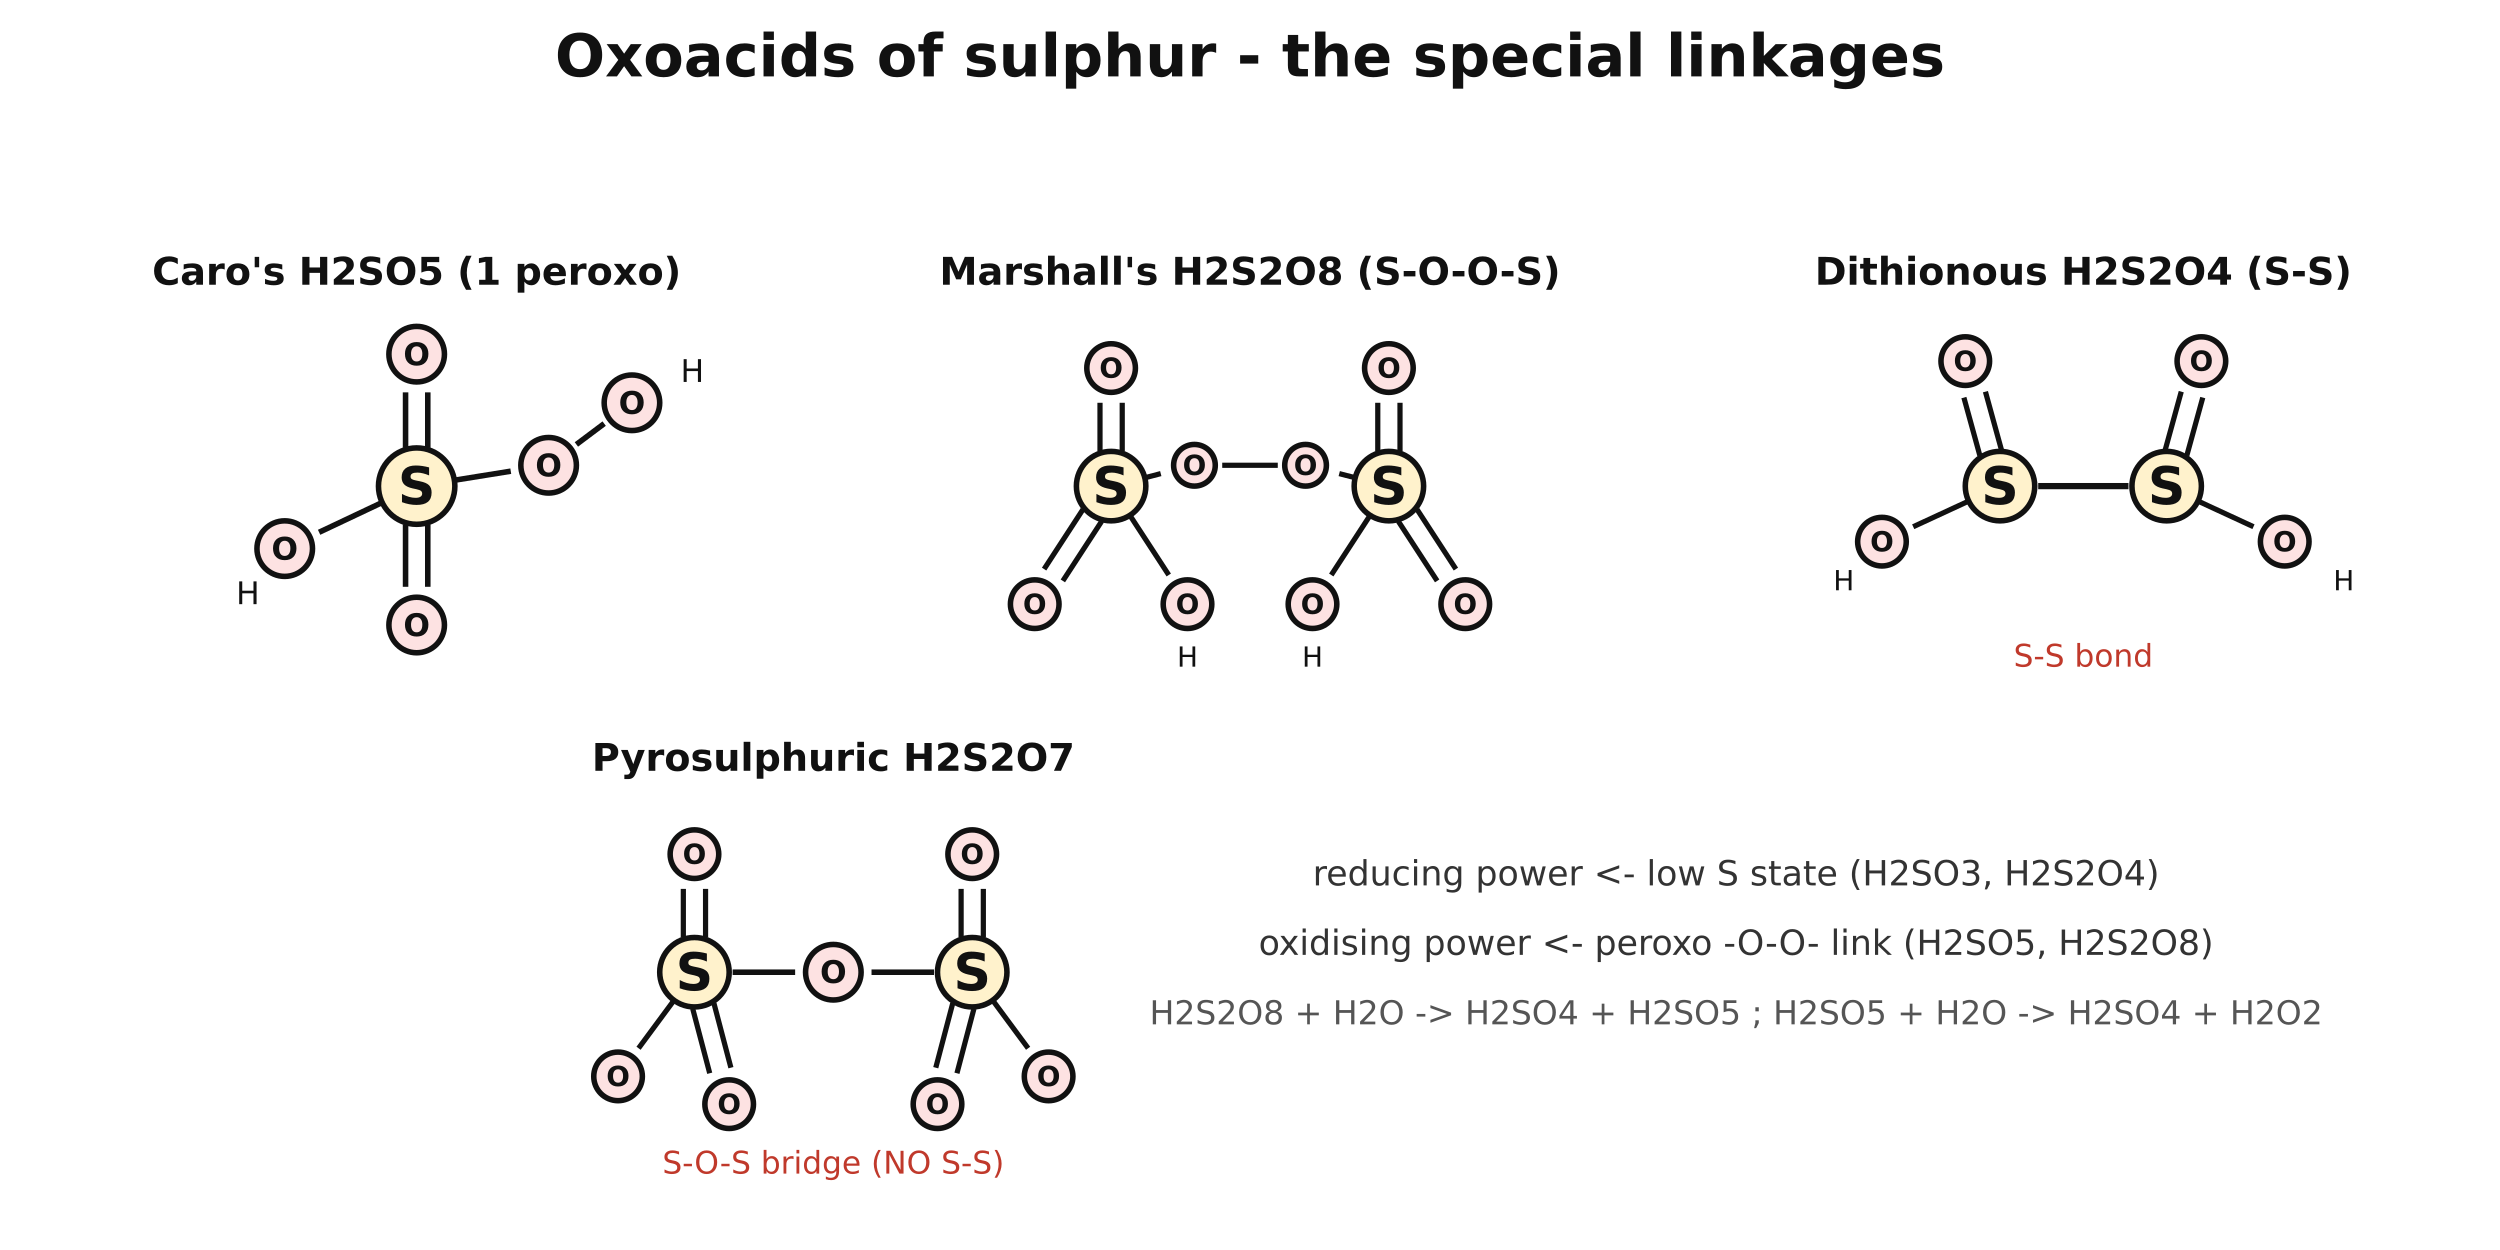
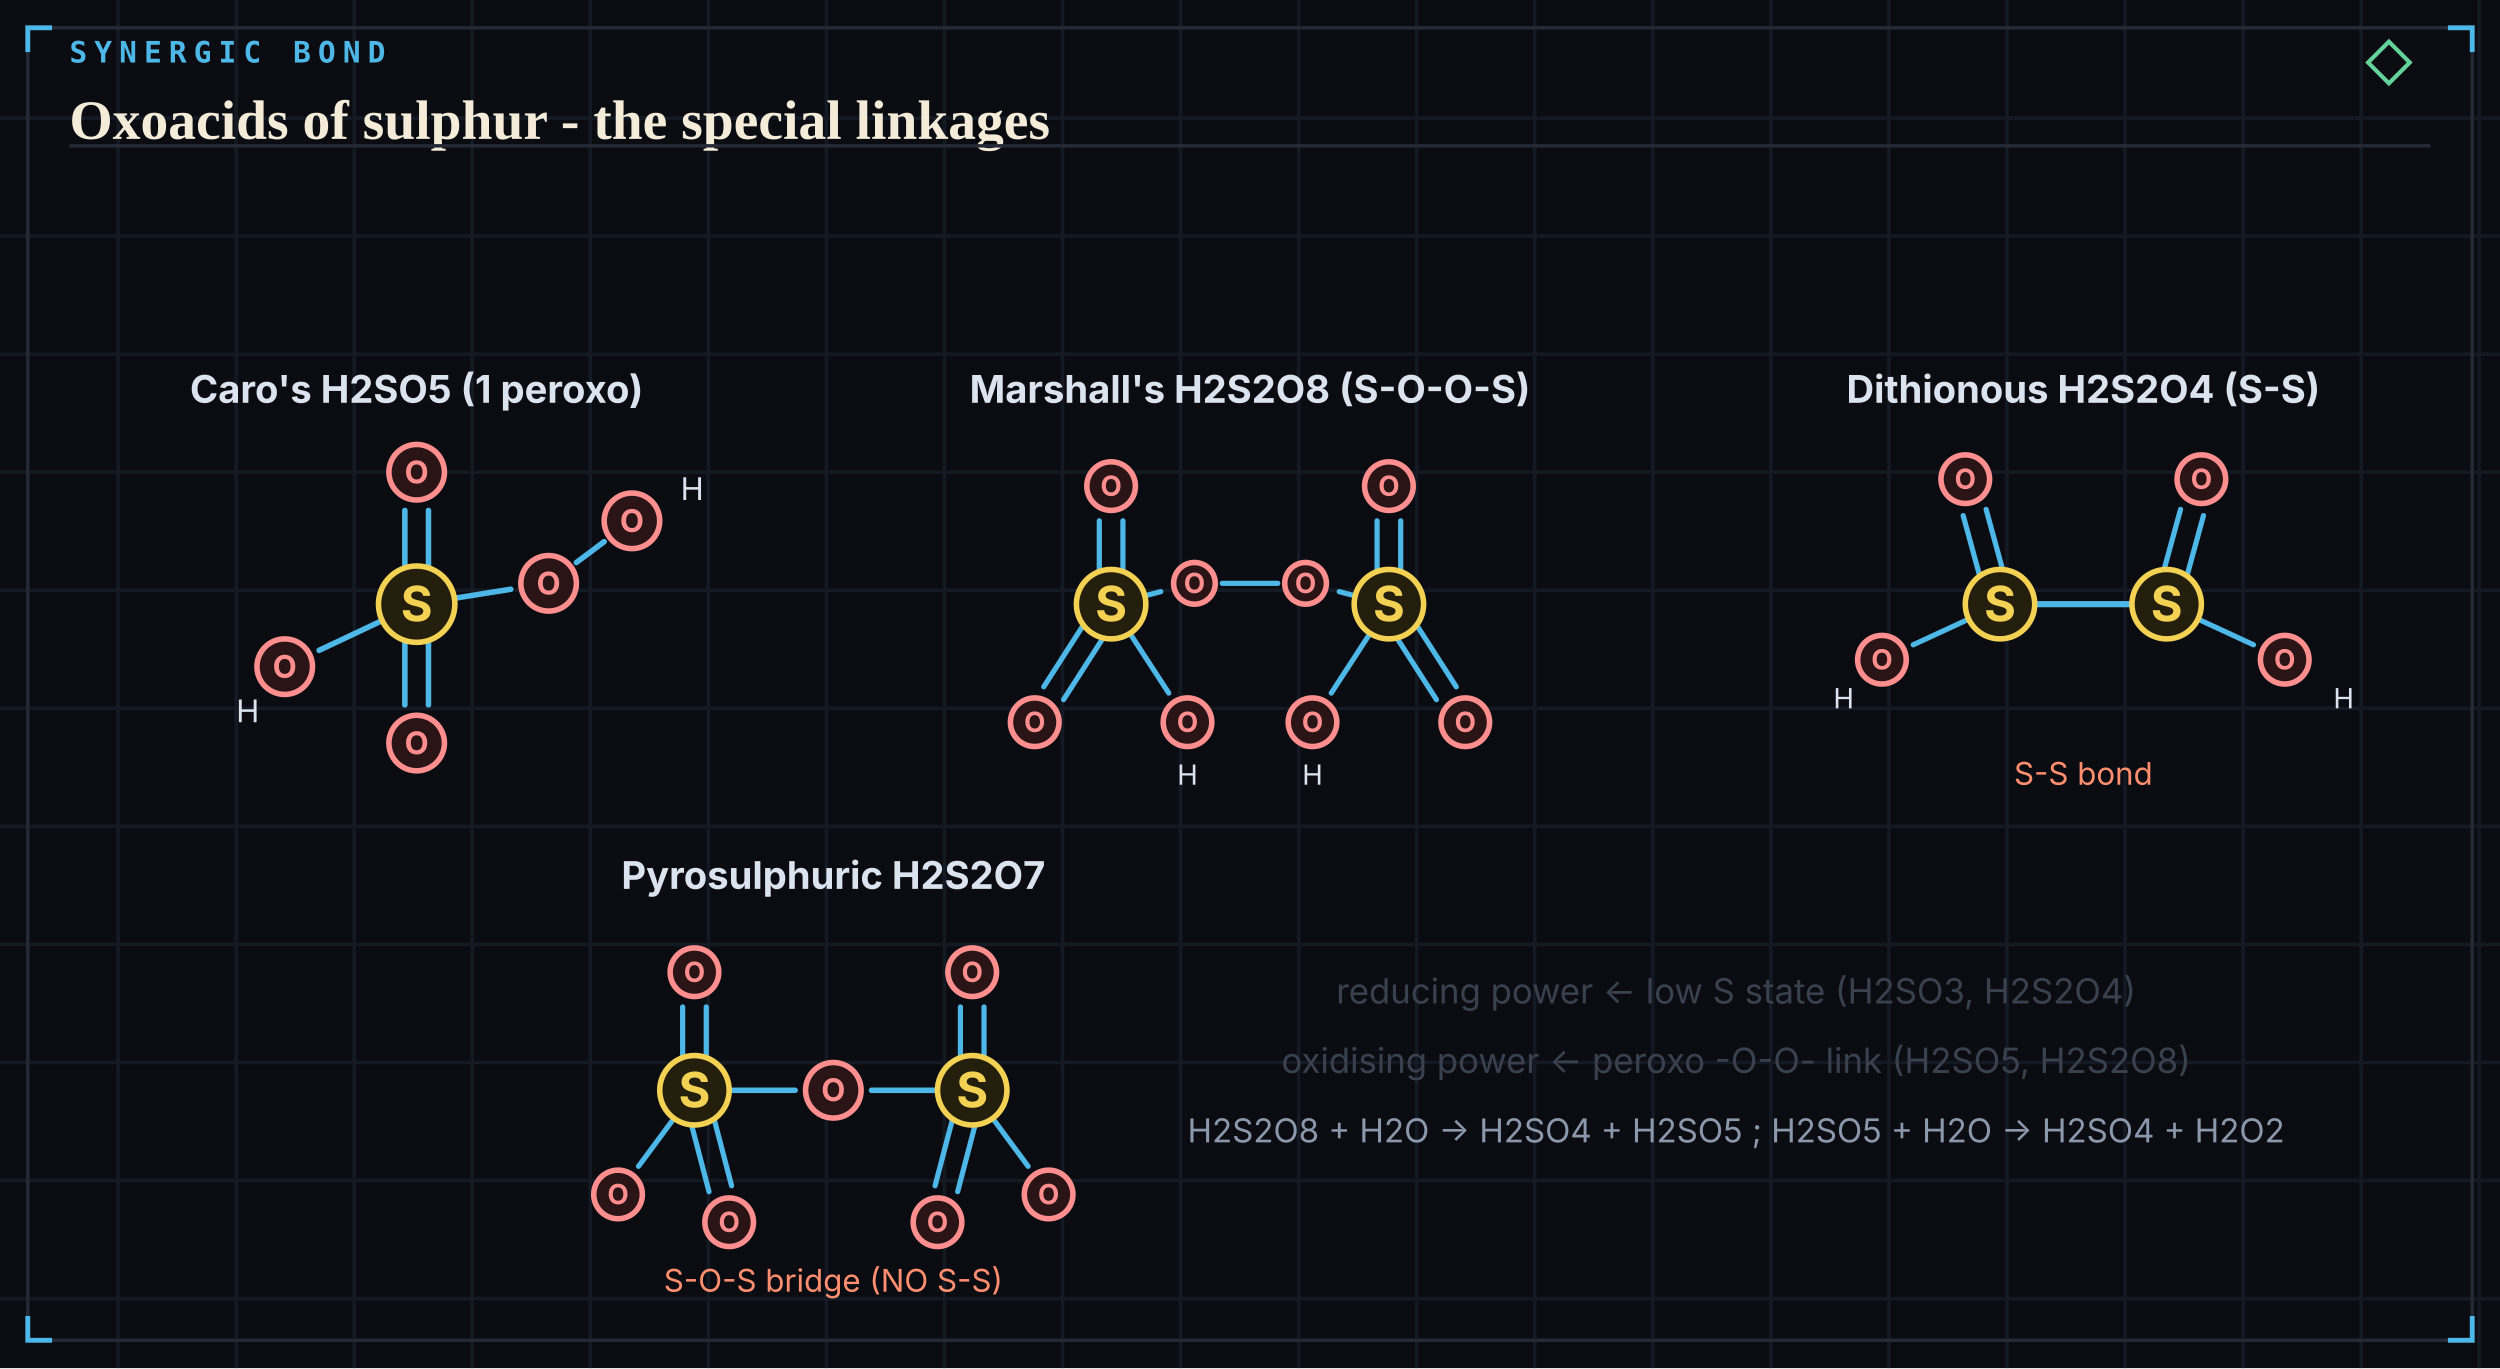
- <svg xmlns="http://www.w3.org/2000/svg" width="720" height="360" viewBox="0 0 720 360" font-family="DejaVu Sans, Arial, sans-serif">
-   <rect x="0" y="0" width="720" height="360" fill="white" />
-   <text x="360.0" y="22.0" font-family="DejaVu Sans, Arial, sans-serif" font-size="17" font-weight="bold" fill="#111" text-anchor="middle">Oxoacids of sulphur  -  the special linkages</text>
-   <text x="120.0" y="82.0" font-family="DejaVu Sans, Arial, sans-serif" font-size="11" font-weight="bold" fill="#111" text-anchor="middle">Caro's  H2SO5  (1 peroxo)</text>
-   <line x1="116.8" y1="129.0" x2="116.8" y2="113.0" stroke="#111" stroke-width="1.6" />
-   <line x1="123.2" y1="129.0" x2="123.2" y2="113.0" stroke="#111" stroke-width="1.6" />
-   <circle cx="120.0" cy="102.0" r="8" fill="#fde2e2" stroke="#111" stroke-width="1.6" />
-   <text x="120.0" y="105.2" font-family="DejaVu Sans, Arial, sans-serif" font-size="9" font-weight="bold" fill="#111" text-anchor="middle">O</text>
-   <line x1="110.1" y1="144.7" x2="91.9" y2="153.3" stroke="#111" stroke-width="1.6" />
-   <circle cx="82.0" cy="158.0" r="8" fill="#fde2e2" stroke="#111" stroke-width="1.6" />
-   <text x="82.0" y="161.2" font-family="DejaVu Sans, Arial, sans-serif" font-size="9" font-weight="bold" fill="#111" text-anchor="middle">O</text>
-   <text x="68.0" y="174.0" font-family="DejaVu Sans, Arial, sans-serif" font-size="9" font-weight="normal" fill="#111" text-anchor="start">H</text>
-   <line x1="123.2" y1="151.0" x2="123.2" y2="169.0" stroke="#111" stroke-width="1.6" />
-   <line x1="116.8" y1="151.0" x2="116.8" y2="169.0" stroke="#111" stroke-width="1.6" />
-   <circle cx="120.0" cy="180.0" r="8" fill="#fde2e2" stroke="#111" stroke-width="1.6" />
-   <text x="120.0" y="183.2" font-family="DejaVu Sans, Arial, sans-serif" font-size="9" font-weight="bold" fill="#111" text-anchor="middle">O</text>
-   <line x1="130.9" y1="138.3" x2="147.1" y2="135.7" stroke="#111" stroke-width="1.6" />
-   <circle cx="158.0" cy="134.0" r="8" fill="#fde2e2" stroke="#111" stroke-width="1.6" />
-   <text x="158.0" y="137.2" font-family="DejaVu Sans, Arial, sans-serif" font-size="9" font-weight="bold" fill="#111" text-anchor="middle">O</text>
-   <line x1="166.0" y1="128.0" x2="174.0" y2="122.0" stroke="#111" stroke-width="1.6" />
-   <circle cx="182.0" cy="116.0" r="8" fill="#fde2e2" stroke="#111" stroke-width="1.6" />
-   <text x="182.0" y="119.2" font-family="DejaVu Sans, Arial, sans-serif" font-size="9" font-weight="bold" fill="#111" text-anchor="middle">O</text>
-   <text x="196.0" y="110.0" font-family="DejaVu Sans, Arial, sans-serif" font-size="9" font-weight="normal" fill="#111" text-anchor="start">H</text>
-   <circle cx="120.0" cy="140.0" r="11" fill="#fff2cc" stroke="#111" stroke-width="1.6" />
-   <text x="120.0" y="145.2" font-family="DejaVu Sans, Arial, sans-serif" font-size="15" font-weight="bold" fill="#111" text-anchor="middle">S</text>
-   <text x="360.0" y="82.0" font-family="DejaVu Sans, Arial, sans-serif" font-size="11" font-weight="bold" fill="#111" text-anchor="middle">Marshall's  H2S2O8  (S-O-O-S)</text>
-   <line x1="316.8" y1="130.0" x2="316.8" y2="116.0" stroke="#111" stroke-width="1.5" />
-   <line x1="323.2" y1="130.0" x2="323.2" y2="116.0" stroke="#111" stroke-width="1.5" />
-   <circle cx="320.0" cy="106.0" r="7" fill="#fde2e2" stroke="#111" stroke-width="1.6" />
-   <text x="320.0" y="108.8" font-family="DejaVu Sans, Arial, sans-serif" font-size="8" font-weight="bold" fill="#111" text-anchor="middle">O</text>
-   <line x1="317.3" y1="150.1" x2="306.1" y2="167.3" stroke="#111" stroke-width="1.5" />
-   <line x1="311.9" y1="146.7" x2="300.7" y2="163.9" stroke="#111" stroke-width="1.5" />
-   <circle cx="298.0" cy="174.0" r="7" fill="#fde2e2" stroke="#111" stroke-width="1.6" />
-   <text x="298.0" y="176.8" font-family="DejaVu Sans, Arial, sans-serif" font-size="8" font-weight="bold" fill="#111" text-anchor="middle">O</text>
-   <line x1="325.4" y1="148.4" x2="336.6" y2="165.6" stroke="#111" stroke-width="1.5" />
-   <circle cx="342.0" cy="174.0" r="7" fill="#fde2e2" stroke="#111" stroke-width="1.6" />
-   <text x="342.0" y="176.8" font-family="DejaVu Sans, Arial, sans-serif" font-size="8" font-weight="bold" fill="#111" text-anchor="middle">O</text>
-   <text x="342.0" y="192.0" font-family="DejaVu Sans, Arial, sans-serif" font-size="8" font-weight="normal" fill="#111" text-anchor="middle">H</text>
-   <line x1="396.8" y1="130.0" x2="396.8" y2="116.0" stroke="#111" stroke-width="1.5" />
-   <line x1="403.2" y1="130.0" x2="403.2" y2="116.0" stroke="#111" stroke-width="1.5" />
-   <circle cx="400.0" cy="106.0" r="7" fill="#fde2e2" stroke="#111" stroke-width="1.6" />
-   <text x="400.0" y="108.8" font-family="DejaVu Sans, Arial, sans-serif" font-size="8" font-weight="bold" fill="#111" text-anchor="middle">O</text>
-   <line x1="408.1" y1="146.7" x2="419.3" y2="163.9" stroke="#111" stroke-width="1.5" />
-   <line x1="402.7" y1="150.1" x2="413.9" y2="167.3" stroke="#111" stroke-width="1.5" />
-   <circle cx="422.0" cy="174.0" r="7" fill="#fde2e2" stroke="#111" stroke-width="1.6" />
-   <text x="422.0" y="176.8" font-family="DejaVu Sans, Arial, sans-serif" font-size="8" font-weight="bold" fill="#111" text-anchor="middle">O</text>
-   <line x1="394.6" y1="148.4" x2="383.4" y2="165.6" stroke="#111" stroke-width="1.5" />
-   <circle cx="378.0" cy="174.0" r="7" fill="#fde2e2" stroke="#111" stroke-width="1.6" />
-   <text x="378.0" y="176.8" font-family="DejaVu Sans, Arial, sans-serif" font-size="8" font-weight="bold" fill="#111" text-anchor="middle">O</text>
-   <text x="378.0" y="192.0" font-family="DejaVu Sans, Arial, sans-serif" font-size="8" font-weight="normal" fill="#111" text-anchor="middle">H</text>
-   <line x1="329.7" y1="137.6" x2="334.3" y2="136.4" stroke="#111" stroke-width="1.5" />
-   <line x1="352.0" y1="134.0" x2="368.0" y2="134.0" stroke="#111" stroke-width="1.5" />
-   <line x1="385.7" y1="136.4" x2="390.3" y2="137.6" stroke="#111" stroke-width="1.5" />
-   <circle cx="344.0" cy="134.0" r="6" fill="#fde2e2" stroke="#111" stroke-width="1.6" />
-   <text x="344.0" y="136.8" font-family="DejaVu Sans, Arial, sans-serif" font-size="8" font-weight="bold" fill="#111" text-anchor="middle">O</text>
-   <circle cx="376.0" cy="134.0" r="6" fill="#fde2e2" stroke="#111" stroke-width="1.6" />
-   <text x="376.0" y="136.8" font-family="DejaVu Sans, Arial, sans-serif" font-size="8" font-weight="bold" fill="#111" text-anchor="middle">O</text>
-   <circle cx="320.0" cy="140.0" r="10" fill="#fff2cc" stroke="#111" stroke-width="1.6" />
-   <text x="320.0" y="145.2" font-family="DejaVu Sans, Arial, sans-serif" font-size="15" font-weight="bold" fill="#111" text-anchor="middle">S</text>
-   <circle cx="400.0" cy="140.0" r="10" fill="#fff2cc" stroke="#111" stroke-width="1.6" />
-   <text x="400.0" y="145.2" font-family="DejaVu Sans, Arial, sans-serif" font-size="15" font-weight="bold" fill="#111" text-anchor="middle">S</text>
-   <text x="600.0" y="82.0" font-family="DejaVu Sans, Arial, sans-serif" font-size="11" font-weight="bold" fill="#111" text-anchor="middle">Dithionous  H2S2O4  (S-S)</text>
-   <line x1="587.0" y1="140.0" x2="613.0" y2="140.0" stroke="#111" stroke-width="1.8" />
-   <line x1="570.2" y1="131.2" x2="565.6" y2="114.5" stroke="#111" stroke-width="1.5" />
-   <line x1="576.4" y1="129.5" x2="571.8" y2="112.8" stroke="#111" stroke-width="1.5" />
-   <circle cx="566.0" cy="104.0" r="7" fill="#fde2e2" stroke="#111" stroke-width="1.6" />
-   <text x="566.0" y="106.8" font-family="DejaVu Sans, Arial, sans-serif" font-size="8" font-weight="bold" fill="#111" text-anchor="middle">O</text>
-   <line x1="567.0" y1="144.3" x2="551.0" y2="151.7" stroke="#111" stroke-width="1.5" />
-   <circle cx="542.0" cy="156.0" r="7" fill="#fde2e2" stroke="#111" stroke-width="1.6" />
-   <text x="542.0" y="158.8" font-family="DejaVu Sans, Arial, sans-serif" font-size="8" font-weight="bold" fill="#111" text-anchor="middle">O</text>
-   <text x="528.0" y="170.0" font-family="DejaVu Sans, Arial, sans-serif" font-size="8" font-weight="normal" fill="#111" text-anchor="start">H</text>
-   <line x1="623.6" y1="129.5" x2="628.2" y2="112.8" stroke="#111" stroke-width="1.5" />
-   <line x1="629.8" y1="131.2" x2="634.4" y2="114.5" stroke="#111" stroke-width="1.5" />
-   <circle cx="634.0" cy="104.0" r="7" fill="#fde2e2" stroke="#111" stroke-width="1.6" />
-   <text x="634.0" y="106.8" font-family="DejaVu Sans, Arial, sans-serif" font-size="8" font-weight="bold" fill="#111" text-anchor="middle">O</text>
-   <line x1="633.0" y1="144.3" x2="649.0" y2="151.7" stroke="#111" stroke-width="1.5" />
-   <circle cx="658.0" cy="156.0" r="7" fill="#fde2e2" stroke="#111" stroke-width="1.6" />
-   <text x="658.0" y="158.8" font-family="DejaVu Sans, Arial, sans-serif" font-size="8" font-weight="bold" fill="#111" text-anchor="middle">O</text>
-   <text x="672.0" y="170.0" font-family="DejaVu Sans, Arial, sans-serif" font-size="8" font-weight="normal" fill="#111" text-anchor="start">H</text>
-   <circle cx="576.0" cy="140.0" r="10" fill="#fff2cc" stroke="#111" stroke-width="1.6" />
-   <text x="576.0" y="145.2" font-family="DejaVu Sans, Arial, sans-serif" font-size="15" font-weight="bold" fill="#111" text-anchor="middle">S</text>
-   <circle cx="624.0" cy="140.0" r="10" fill="#fff2cc" stroke="#111" stroke-width="1.6" />
-   <text x="624.0" y="145.2" font-family="DejaVu Sans, Arial, sans-serif" font-size="15" font-weight="bold" fill="#111" text-anchor="middle">S</text>
-   <text x="600.0" y="192.0" font-family="DejaVu Sans, Arial, sans-serif" font-size="9" font-weight="normal" fill="#c0392b" text-anchor="middle">S-S bond</text>
-   <text x="240.0" y="222.0" font-family="DejaVu Sans, Arial, sans-serif" font-size="11" font-weight="bold" fill="#111" text-anchor="middle">Pyrosulphuric  H2S2O7</text>
-   <line x1="211.0" y1="280.0" x2="229.0" y2="280.0" stroke="#111" stroke-width="1.6" />
-   <line x1="251.0" y1="280.0" x2="269.0" y2="280.0" stroke="#111" stroke-width="1.6" />
-   <circle cx="240.0" cy="280.0" r="8" fill="#fde2e2" stroke="#111" stroke-width="1.6" />
-   <text x="240.0" y="283.1" font-family="DejaVu Sans, Arial, sans-serif" font-size="9" font-weight="bold" fill="#111" text-anchor="middle">O</text>
-   <line x1="196.8" y1="270.0" x2="196.8" y2="256.0" stroke="#111" stroke-width="1.5" />
-   <line x1="203.2" y1="270.0" x2="203.2" y2="256.0" stroke="#111" stroke-width="1.5" />
-   <circle cx="200.0" cy="246.0" r="7" fill="#fde2e2" stroke="#111" stroke-width="1.6" />
-   <text x="200.0" y="248.8" font-family="DejaVu Sans, Arial, sans-serif" font-size="8" font-weight="bold" fill="#111" text-anchor="middle">O</text>
-   <line x1="194.1" y1="288.1" x2="183.9" y2="301.9" stroke="#111" stroke-width="1.5" />
-   <circle cx="178.0" cy="310.0" r="7" fill="#fde2e2" stroke="#111" stroke-width="1.6" />
-   <text x="178.0" y="312.8" font-family="DejaVu Sans, Arial, sans-serif" font-size="8" font-weight="bold" fill="#111" text-anchor="middle">O</text>
-   <line x1="205.6" y1="288.9" x2="210.5" y2="307.5" stroke="#111" stroke-width="1.5" />
-   <line x1="199.5" y1="290.5" x2="204.4" y2="309.1" stroke="#111" stroke-width="1.5" />
-   <circle cx="210.0" cy="318.0" r="7" fill="#fde2e2" stroke="#111" stroke-width="1.6" />
-   <text x="210.0" y="320.8" font-family="DejaVu Sans, Arial, sans-serif" font-size="8" font-weight="bold" fill="#111" text-anchor="middle">O</text>
-   <line x1="276.8" y1="270.0" x2="276.8" y2="256.0" stroke="#111" stroke-width="1.5" />
-   <line x1="283.2" y1="270.0" x2="283.2" y2="256.0" stroke="#111" stroke-width="1.5" />
-   <circle cx="280.0" cy="246.0" r="7" fill="#fde2e2" stroke="#111" stroke-width="1.6" />
-   <text x="280.0" y="248.8" font-family="DejaVu Sans, Arial, sans-serif" font-size="8" font-weight="bold" fill="#111" text-anchor="middle">O</text>
-   <line x1="285.9" y1="288.1" x2="296.1" y2="301.9" stroke="#111" stroke-width="1.5" />
-   <circle cx="302.0" cy="310.0" r="7" fill="#fde2e2" stroke="#111" stroke-width="1.6" />
-   <text x="302.0" y="312.8" font-family="DejaVu Sans, Arial, sans-serif" font-size="8" font-weight="bold" fill="#111" text-anchor="middle">O</text>
-   <line x1="280.5" y1="290.5" x2="275.6" y2="309.1" stroke="#111" stroke-width="1.5" />
-   <line x1="274.4" y1="288.9" x2="269.5" y2="307.5" stroke="#111" stroke-width="1.5" />
-   <circle cx="270.0" cy="318.0" r="7" fill="#fde2e2" stroke="#111" stroke-width="1.6" />
-   <text x="270.0" y="320.8" font-family="DejaVu Sans, Arial, sans-serif" font-size="8" font-weight="bold" fill="#111" text-anchor="middle">O</text>
-   <circle cx="200.0" cy="280.0" r="10" fill="#fff2cc" stroke="#111" stroke-width="1.6" />
-   <text x="200.0" y="285.2" font-family="DejaVu Sans, Arial, sans-serif" font-size="15" font-weight="bold" fill="#111" text-anchor="middle">S</text>
-   <circle cx="280.0" cy="280.0" r="10" fill="#fff2cc" stroke="#111" stroke-width="1.6" />
-   <text x="280.0" y="285.2" font-family="DejaVu Sans, Arial, sans-serif" font-size="15" font-weight="bold" fill="#111" text-anchor="middle">S</text>
-   <text x="240.0" y="338.0" font-family="DejaVu Sans, Arial, sans-serif" font-size="9" font-weight="normal" fill="#c0392b" text-anchor="middle">S-O-S bridge  (NO S-S)</text>
-   <text x="500.0" y="255.0" font-family="DejaVu Sans, Arial, sans-serif" font-size="10" font-weight="normal" fill="#333" text-anchor="middle">reducing power  &lt;-  low S state (H2SO3, H2S2O4)</text>
-   <text x="500.0" y="275.0" font-family="DejaVu Sans, Arial, sans-serif" font-size="10" font-weight="normal" fill="#333" text-anchor="middle">oxidising power  &lt;-  peroxo -O-O- link (H2SO5, H2S2O8)</text>
-   <text x="500.0" y="295.0" font-family="DejaVu Sans, Arial, sans-serif" font-size="9.5" font-weight="normal" fill="#555" text-anchor="middle">H2S2O8 + H2O -&gt; H2SO4 + H2SO5 ;  H2SO5 + H2O -&gt; H2SO4 + H2O2</text>
+ <svg xmlns="http://www.w3.org/2000/svg" width="720" height="394" viewBox="0 0 720 394" font-family="'Inter','Helvetica Neue',Arial,'DejaVu Sans',sans-serif">
+   <rect width="720" height="394" fill="#0a0c11" />
+   <g stroke="#141a24" stroke-width="1">
+     <line x1="34" y1="0" x2="34" y2="394" />
+     <line x1="68" y1="0" x2="68" y2="394" />
+     <line x1="102" y1="0" x2="102" y2="394" />
+     <line x1="136" y1="0" x2="136" y2="394" />
+     <line x1="170" y1="0" x2="170" y2="394" />
+     <line x1="204" y1="0" x2="204" y2="394" />
+     <line x1="238" y1="0" x2="238" y2="394" />
+     <line x1="272" y1="0" x2="272" y2="394" />
+     <line x1="306" y1="0" x2="306" y2="394" />
+     <line x1="340" y1="0" x2="340" y2="394" />
+     <line x1="374" y1="0" x2="374" y2="394" />
+     <line x1="408" y1="0" x2="408" y2="394" />
+     <line x1="442" y1="0" x2="442" y2="394" />
+     <line x1="476" y1="0" x2="476" y2="394" />
+     <line x1="510" y1="0" x2="510" y2="394" />
+     <line x1="544" y1="0" x2="544" y2="394" />
+     <line x1="578" y1="0" x2="578" y2="394" />
+     <line x1="612" y1="0" x2="612" y2="394" />
+     <line x1="646" y1="0" x2="646" y2="394" />
+     <line x1="680" y1="0" x2="680" y2="394" />
+     <line x1="714" y1="0" x2="714" y2="394" />
+     <line x1="0" y1="34" x2="720" y2="34" />
+     <line x1="0" y1="68" x2="720" y2="68" />
+     <line x1="0" y1="102" x2="720" y2="102" />
+     <line x1="0" y1="136" x2="720" y2="136" />
+     <line x1="0" y1="170" x2="720" y2="170" />
+     <line x1="0" y1="204" x2="720" y2="204" />
+     <line x1="0" y1="238" x2="720" y2="238" />
+     <line x1="0" y1="272" x2="720" y2="272" />
+     <line x1="0" y1="306" x2="720" y2="306" />
+     <line x1="0" y1="340" x2="720" y2="340" />
+     <line x1="0" y1="374" x2="720" y2="374" />
+   </g>
+   <rect x="8" y="8" width="704" height="378" fill="none" stroke="#232a36" stroke-width="1" />
+   <path d="M 8 15 L 8 8 L 15 8" stroke="#4db8e8" stroke-width="1.4" fill="none" />
+   <path d="M 712 15 L 712 8 L 705 8" stroke="#4db8e8" stroke-width="1.4" fill="none" />
+   <path d="M 8 379 L 8 386 L 15 386" stroke="#4db8e8" stroke-width="1.4" fill="none" />
+   <path d="M 712 379 L 712 386 L 705 386" stroke="#4db8e8" stroke-width="1.4" fill="none" />
+   <text x="20" y="18" font-size="8.5" font-weight="bold" fill="#4db8e8" text-anchor="start" font-family="'SF Mono','DejaVu Sans Mono',ui-monospace,Menlo,monospace" letter-spacing="0.24em">SYNERGIC BOND</text>
+   <path d="M 688 12 l 6 6 l -6 6 l -6 -6 z" fill="none" stroke="#63d39b" stroke-width="1.2" />
+   <text x="20" y="40" font-size="16" font-weight="bold" fill="#f4ecd9" text-anchor="start" font-family="'Georgia','Times New Roman',serif">Oxoacids of sulphur  -  the special linkages</text>
+   <line x1="20" y1="42" x2="700" y2="42" stroke="#232a36" stroke-width="1" />
+   <g transform="translate(0,34)">
+     <text x="120.0" y="82.0" font-size="11" font-weight="bold" fill="#dbe3ef" text-anchor="middle">Caro's  H2SO5  (1 peroxo)</text>
+     <line x1="116.6" y1="129.0" x2="116.6" y2="113.0" stroke="#4db8e8" stroke-width="1.6" stroke-linecap="round" />
+     <line x1="123.4" y1="129.0" x2="123.4" y2="113.0" stroke="#4db8e8" stroke-width="1.6" stroke-linecap="round" />
+     <circle cx="120.0" cy="102.0" r="8" fill="#2a1416" stroke="#ff8f8f" stroke-width="1.6" />
+     <text x="120.0" y="105.2" font-size="9" font-weight="bold" fill="#ff8f8f" text-anchor="middle">O</text>
+     <line x1="110.1" y1="144.7" x2="91.9" y2="153.3" stroke="#4db8e8" stroke-width="1.6" stroke-linecap="round" />
+     <circle cx="82.0" cy="158.0" r="8" fill="#2a1416" stroke="#ff8f8f" stroke-width="1.6" />
+     <text x="82.0" y="161.2" font-size="9" font-weight="bold" fill="#ff8f8f" text-anchor="middle">O</text>
+     <text x="68.0" y="174.0" font-size="9" font-weight="normal" fill="#dbe3ef" text-anchor="start">H</text>
+     <line x1="123.4" y1="151.0" x2="123.4" y2="169.0" stroke="#4db8e8" stroke-width="1.6" stroke-linecap="round" />
+     <line x1="116.6" y1="151.0" x2="116.6" y2="169.0" stroke="#4db8e8" stroke-width="1.6" stroke-linecap="round" />
+     <circle cx="120.0" cy="180.0" r="8" fill="#2a1416" stroke="#ff8f8f" stroke-width="1.6" />
+     <text x="120.0" y="183.2" font-size="9" font-weight="bold" fill="#ff8f8f" text-anchor="middle">O</text>
+     <line x1="130.9" y1="138.3" x2="147.1" y2="135.7" stroke="#4db8e8" stroke-width="1.6" stroke-linecap="round" />
+     <circle cx="158.0" cy="134.0" r="8" fill="#2a1416" stroke="#ff8f8f" stroke-width="1.6" />
+     <text x="158.0" y="137.2" font-size="9" font-weight="bold" fill="#ff8f8f" text-anchor="middle">O</text>
+     <line x1="166.0" y1="128.0" x2="174.0" y2="122.0" stroke="#4db8e8" stroke-width="1.6" stroke-linecap="round" />
+     <circle cx="182.0" cy="116.0" r="8" fill="#2a1416" stroke="#ff8f8f" stroke-width="1.6" />
+     <text x="182.0" y="119.2" font-size="9" font-weight="bold" fill="#ff8f8f" text-anchor="middle">O</text>
+     <text x="196.0" y="110.0" font-size="9" font-weight="normal" fill="#dbe3ef" text-anchor="start">H</text>
+     <circle cx="120.0" cy="140.0" r="11" fill="#241f0d" stroke="#f3d152" stroke-width="1.6" />
+     <text x="120.0" y="144.9" font-size="14" font-weight="bold" fill="#f3d152" text-anchor="middle">S</text>
+     <text x="360.0" y="82.0" font-size="11" font-weight="bold" fill="#dbe3ef" text-anchor="middle">Marshall's  H2S2O8  (S-O-O-S)</text>
+     <line x1="316.6" y1="130.0" x2="316.6" y2="116.0" stroke="#4db8e8" stroke-width="1.5" stroke-linecap="round" />
+     <line x1="323.4" y1="130.0" x2="323.4" y2="116.0" stroke="#4db8e8" stroke-width="1.5" stroke-linecap="round" />
+     <circle cx="320.0" cy="106.0" r="7" fill="#2a1416" stroke="#ff8f8f" stroke-width="1.6" />
+     <text x="320.0" y="108.8" font-size="8" font-weight="bold" fill="#ff8f8f" text-anchor="middle">O</text>
+     <line x1="317.4" y1="150.2" x2="306.3" y2="167.5" stroke="#4db8e8" stroke-width="1.5" stroke-linecap="round" />
+     <line x1="311.7" y1="146.5" x2="300.6" y2="163.8" stroke="#4db8e8" stroke-width="1.5" stroke-linecap="round" />
+     <circle cx="298.0" cy="174.0" r="7" fill="#2a1416" stroke="#ff8f8f" stroke-width="1.6" />
+     <text x="298.0" y="176.8" font-size="8" font-weight="bold" fill="#ff8f8f" text-anchor="middle">O</text>
+     <line x1="325.4" y1="148.4" x2="336.6" y2="165.6" stroke="#4db8e8" stroke-width="1.5" stroke-linecap="round" />
+     <circle cx="342.0" cy="174.0" r="7" fill="#2a1416" stroke="#ff8f8f" stroke-width="1.6" />
+     <text x="342.0" y="176.8" font-size="8" font-weight="bold" fill="#ff8f8f" text-anchor="middle">O</text>
+     <text x="342.0" y="192.0" font-size="8" font-weight="normal" fill="#dbe3ef" text-anchor="middle">H</text>
+     <line x1="396.6" y1="130.0" x2="396.6" y2="116.0" stroke="#4db8e8" stroke-width="1.5" stroke-linecap="round" />
+     <line x1="403.4" y1="130.0" x2="403.4" y2="116.0" stroke="#4db8e8" stroke-width="1.5" stroke-linecap="round" />
+     <circle cx="400.0" cy="106.0" r="7" fill="#2a1416" stroke="#ff8f8f" stroke-width="1.6" />
+     <text x="400.0" y="108.8" font-size="8" font-weight="bold" fill="#ff8f8f" text-anchor="middle">O</text>
+     <line x1="408.3" y1="146.5" x2="419.4" y2="163.8" stroke="#4db8e8" stroke-width="1.5" stroke-linecap="round" />
+     <line x1="402.6" y1="150.2" x2="413.7" y2="167.5" stroke="#4db8e8" stroke-width="1.5" stroke-linecap="round" />
+     <circle cx="422.0" cy="174.0" r="7" fill="#2a1416" stroke="#ff8f8f" stroke-width="1.6" />
+     <text x="422.0" y="176.8" font-size="8" font-weight="bold" fill="#ff8f8f" text-anchor="middle">O</text>
+     <line x1="394.6" y1="148.4" x2="383.4" y2="165.6" stroke="#4db8e8" stroke-width="1.5" stroke-linecap="round" />
+     <circle cx="378.0" cy="174.0" r="7" fill="#2a1416" stroke="#ff8f8f" stroke-width="1.6" />
+     <text x="378.0" y="176.8" font-size="8" font-weight="bold" fill="#ff8f8f" text-anchor="middle">O</text>
+     <text x="378.0" y="192.0" font-size="8" font-weight="normal" fill="#dbe3ef" text-anchor="middle">H</text>
+     <line x1="329.7" y1="137.6" x2="334.3" y2="136.4" stroke="#4db8e8" stroke-width="1.5" stroke-linecap="round" />
+     <line x1="352.0" y1="134.0" x2="368.0" y2="134.0" stroke="#4db8e8" stroke-width="1.5" stroke-linecap="round" />
+     <line x1="385.7" y1="136.4" x2="390.3" y2="137.6" stroke="#4db8e8" stroke-width="1.5" stroke-linecap="round" />
+     <circle cx="344.0" cy="134.0" r="6" fill="#2a1416" stroke="#ff8f8f" stroke-width="1.6" />
+     <text x="344.0" y="136.8" font-size="8" font-weight="bold" fill="#ff8f8f" text-anchor="middle">O</text>
+     <circle cx="376.0" cy="134.0" r="6" fill="#2a1416" stroke="#ff8f8f" stroke-width="1.6" />
+     <text x="376.0" y="136.8" font-size="8" font-weight="bold" fill="#ff8f8f" text-anchor="middle">O</text>
+     <circle cx="320.0" cy="140.0" r="10" fill="#241f0d" stroke="#f3d152" stroke-width="1.6" />
+     <text x="320.0" y="144.9" font-size="14" font-weight="bold" fill="#f3d152" text-anchor="middle">S</text>
+     <circle cx="400.0" cy="140.0" r="10" fill="#241f0d" stroke="#f3d152" stroke-width="1.6" />
+     <text x="400.0" y="144.9" font-size="14" font-weight="bold" fill="#f3d152" text-anchor="middle">S</text>
+     <text x="600.0" y="82.0" font-size="11" font-weight="bold" fill="#dbe3ef" text-anchor="middle">Dithionous  H2S2O4  (S-S)</text>
+     <line x1="587.0" y1="140.0" x2="613.0" y2="140.0" stroke="#4db8e8" stroke-width="1.8" stroke-linecap="round" />
+     <line x1="570.0" y1="131.3" x2="565.4" y2="114.5" stroke="#4db8e8" stroke-width="1.5" stroke-linecap="round" />
+     <line x1="576.6" y1="129.5" x2="572.0" y2="112.7" stroke="#4db8e8" stroke-width="1.5" stroke-linecap="round" />
+     <circle cx="566.0" cy="104.0" r="7" fill="#2a1416" stroke="#ff8f8f" stroke-width="1.6" />
+     <text x="566.0" y="106.8" font-size="8" font-weight="bold" fill="#ff8f8f" text-anchor="middle">O</text>
+     <line x1="567.0" y1="144.3" x2="551.0" y2="151.7" stroke="#4db8e8" stroke-width="1.5" stroke-linecap="round" />
+     <circle cx="542.0" cy="156.0" r="7" fill="#2a1416" stroke="#ff8f8f" stroke-width="1.6" />
+     <text x="542.0" y="158.8" font-size="8" font-weight="bold" fill="#ff8f8f" text-anchor="middle">O</text>
+     <text x="528.0" y="170.0" font-size="8" font-weight="normal" fill="#dbe3ef" text-anchor="start">H</text>
+     <line x1="623.4" y1="129.5" x2="628.0" y2="112.7" stroke="#4db8e8" stroke-width="1.5" stroke-linecap="round" />
+     <line x1="630.0" y1="131.3" x2="634.6" y2="114.5" stroke="#4db8e8" stroke-width="1.5" stroke-linecap="round" />
+     <circle cx="634.0" cy="104.0" r="7" fill="#2a1416" stroke="#ff8f8f" stroke-width="1.6" />
+     <text x="634.0" y="106.8" font-size="8" font-weight="bold" fill="#ff8f8f" text-anchor="middle">O</text>
+     <line x1="633.0" y1="144.3" x2="649.0" y2="151.7" stroke="#4db8e8" stroke-width="1.5" stroke-linecap="round" />
+     <circle cx="658.0" cy="156.0" r="7" fill="#2a1416" stroke="#ff8f8f" stroke-width="1.6" />
+     <text x="658.0" y="158.8" font-size="8" font-weight="bold" fill="#ff8f8f" text-anchor="middle">O</text>
+     <text x="672.0" y="170.0" font-size="8" font-weight="normal" fill="#dbe3ef" text-anchor="start">H</text>
+     <circle cx="576.0" cy="140.0" r="10" fill="#241f0d" stroke="#f3d152" stroke-width="1.6" />
+     <text x="576.0" y="144.9" font-size="14" font-weight="bold" fill="#f3d152" text-anchor="middle">S</text>
+     <circle cx="624.0" cy="140.0" r="10" fill="#241f0d" stroke="#f3d152" stroke-width="1.6" />
+     <text x="624.0" y="144.9" font-size="14" font-weight="bold" fill="#f3d152" text-anchor="middle">S</text>
+     <text x="600.0" y="192.0" font-size="9" font-weight="normal" fill="#ff8f6e" text-anchor="middle">S-S bond</text>
+     <text x="240.0" y="222.0" font-size="11" font-weight="bold" fill="#dbe3ef" text-anchor="middle">Pyrosulphuric  H2S2O7</text>
+     <line x1="211.0" y1="280.0" x2="229.0" y2="280.0" stroke="#4db8e8" stroke-width="1.6" stroke-linecap="round" />
+     <line x1="251.0" y1="280.0" x2="269.0" y2="280.0" stroke="#4db8e8" stroke-width="1.6" stroke-linecap="round" />
+     <circle cx="240.0" cy="280.0" r="8" fill="#2a1416" stroke="#ff8f8f" stroke-width="1.6" />
+     <text x="240.0" y="283.1" font-size="9" font-weight="bold" fill="#ff8f8f" text-anchor="middle">O</text>
+     <line x1="196.6" y1="270.0" x2="196.6" y2="256.0" stroke="#4db8e8" stroke-width="1.5" stroke-linecap="round" />
+     <line x1="203.4" y1="270.0" x2="203.4" y2="256.0" stroke="#4db8e8" stroke-width="1.5" stroke-linecap="round" />
+     <circle cx="200.0" cy="246.0" r="7" fill="#2a1416" stroke="#ff8f8f" stroke-width="1.6" />
+     <text x="200.0" y="248.8" font-size="8" font-weight="bold" fill="#ff8f8f" text-anchor="middle">O</text>
+     <line x1="194.1" y1="288.1" x2="183.9" y2="301.9" stroke="#4db8e8" stroke-width="1.5" stroke-linecap="round" />
+     <circle cx="178.0" cy="310.0" r="7" fill="#2a1416" stroke="#ff8f8f" stroke-width="1.6" />
+     <text x="178.0" y="312.8" font-size="8" font-weight="bold" fill="#ff8f8f" text-anchor="middle">O</text>
+     <line x1="205.8" y1="288.8" x2="210.7" y2="307.5" stroke="#4db8e8" stroke-width="1.5" stroke-linecap="round" />
+     <line x1="199.3" y1="290.5" x2="204.2" y2="309.2" stroke="#4db8e8" stroke-width="1.5" stroke-linecap="round" />
+     <circle cx="210.0" cy="318.0" r="7" fill="#2a1416" stroke="#ff8f8f" stroke-width="1.6" />
+     <text x="210.0" y="320.8" font-size="8" font-weight="bold" fill="#ff8f8f" text-anchor="middle">O</text>
+     <line x1="276.6" y1="270.0" x2="276.6" y2="256.0" stroke="#4db8e8" stroke-width="1.5" stroke-linecap="round" />
+     <line x1="283.4" y1="270.0" x2="283.4" y2="256.0" stroke="#4db8e8" stroke-width="1.5" stroke-linecap="round" />
+     <circle cx="280.0" cy="246.0" r="7" fill="#2a1416" stroke="#ff8f8f" stroke-width="1.6" />
+     <text x="280.0" y="248.8" font-size="8" font-weight="bold" fill="#ff8f8f" text-anchor="middle">O</text>
+     <line x1="285.9" y1="288.1" x2="296.1" y2="301.9" stroke="#4db8e8" stroke-width="1.5" stroke-linecap="round" />
+     <circle cx="302.0" cy="310.0" r="7" fill="#2a1416" stroke="#ff8f8f" stroke-width="1.6" />
+     <text x="302.0" y="312.8" font-size="8" font-weight="bold" fill="#ff8f8f" text-anchor="middle">O</text>
+     <line x1="280.7" y1="290.5" x2="275.8" y2="309.2" stroke="#4db8e8" stroke-width="1.5" stroke-linecap="round" />
+     <line x1="274.2" y1="288.8" x2="269.3" y2="307.5" stroke="#4db8e8" stroke-width="1.5" stroke-linecap="round" />
+     <circle cx="270.0" cy="318.0" r="7" fill="#2a1416" stroke="#ff8f8f" stroke-width="1.6" />
+     <text x="270.0" y="320.8" font-size="8" font-weight="bold" fill="#ff8f8f" text-anchor="middle">O</text>
+     <circle cx="200.0" cy="280.0" r="10" fill="#241f0d" stroke="#f3d152" stroke-width="1.6" />
+     <text x="200.0" y="284.9" font-size="14" font-weight="bold" fill="#f3d152" text-anchor="middle">S</text>
+     <circle cx="280.0" cy="280.0" r="10" fill="#241f0d" stroke="#f3d152" stroke-width="1.6" />
+     <text x="280.0" y="284.9" font-size="14" font-weight="bold" fill="#f3d152" text-anchor="middle">S</text>
+     <text x="240.0" y="338.0" font-size="9" font-weight="normal" fill="#ff8f6e" text-anchor="middle">S-O-S bridge  (NO S-S)</text>
+     <text x="500.0" y="255.0" font-size="10" font-weight="normal" fill="#39414f" text-anchor="middle">reducing power  &lt;-  low S state (H2SO3, H2S2O4)</text>
+     <text x="500.0" y="275.0" font-size="10" font-weight="normal" fill="#39414f" text-anchor="middle">oxidising power  &lt;-  peroxo -O-O- link (H2SO5, H2S2O8)</text>
+     <text x="500.0" y="295.0" font-size="9.5" font-weight="normal" fill="#8b98ac" text-anchor="middle">H2S2O8 + H2O -&gt; H2SO4 + H2SO5 ;  H2SO5 + H2O -&gt; H2SO4 + H2O2</text>
+   </g>
</svg>
